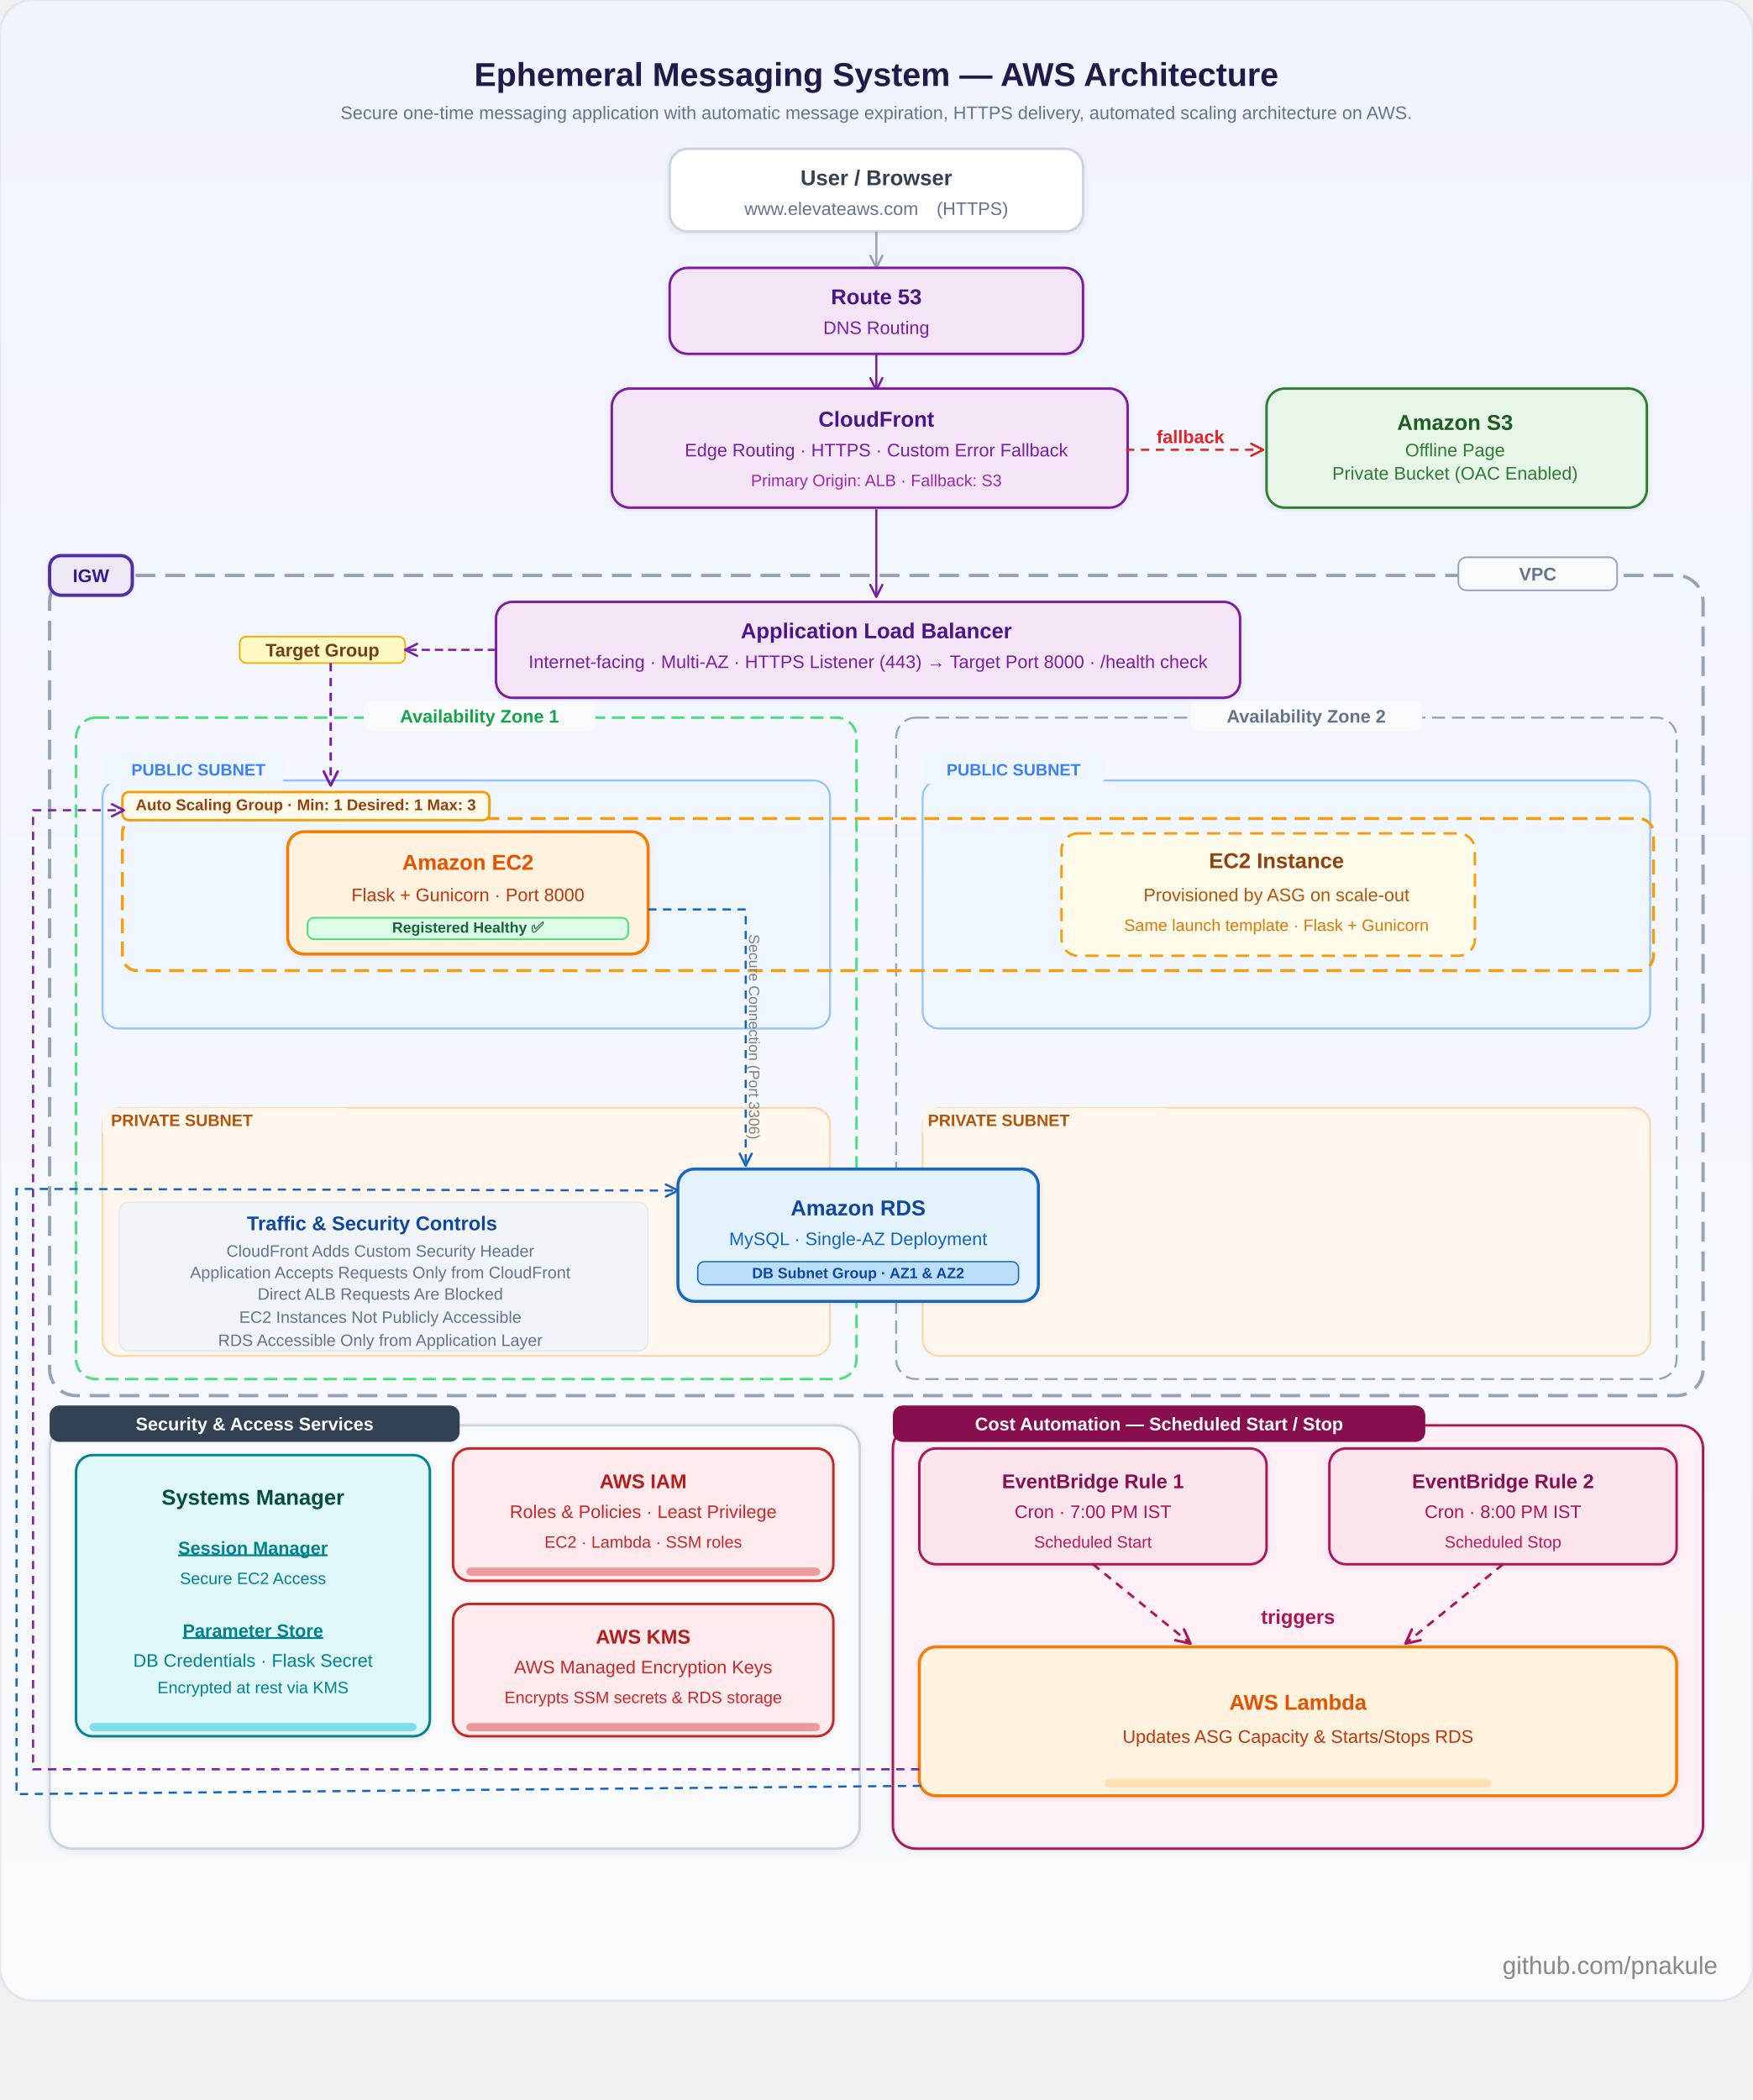
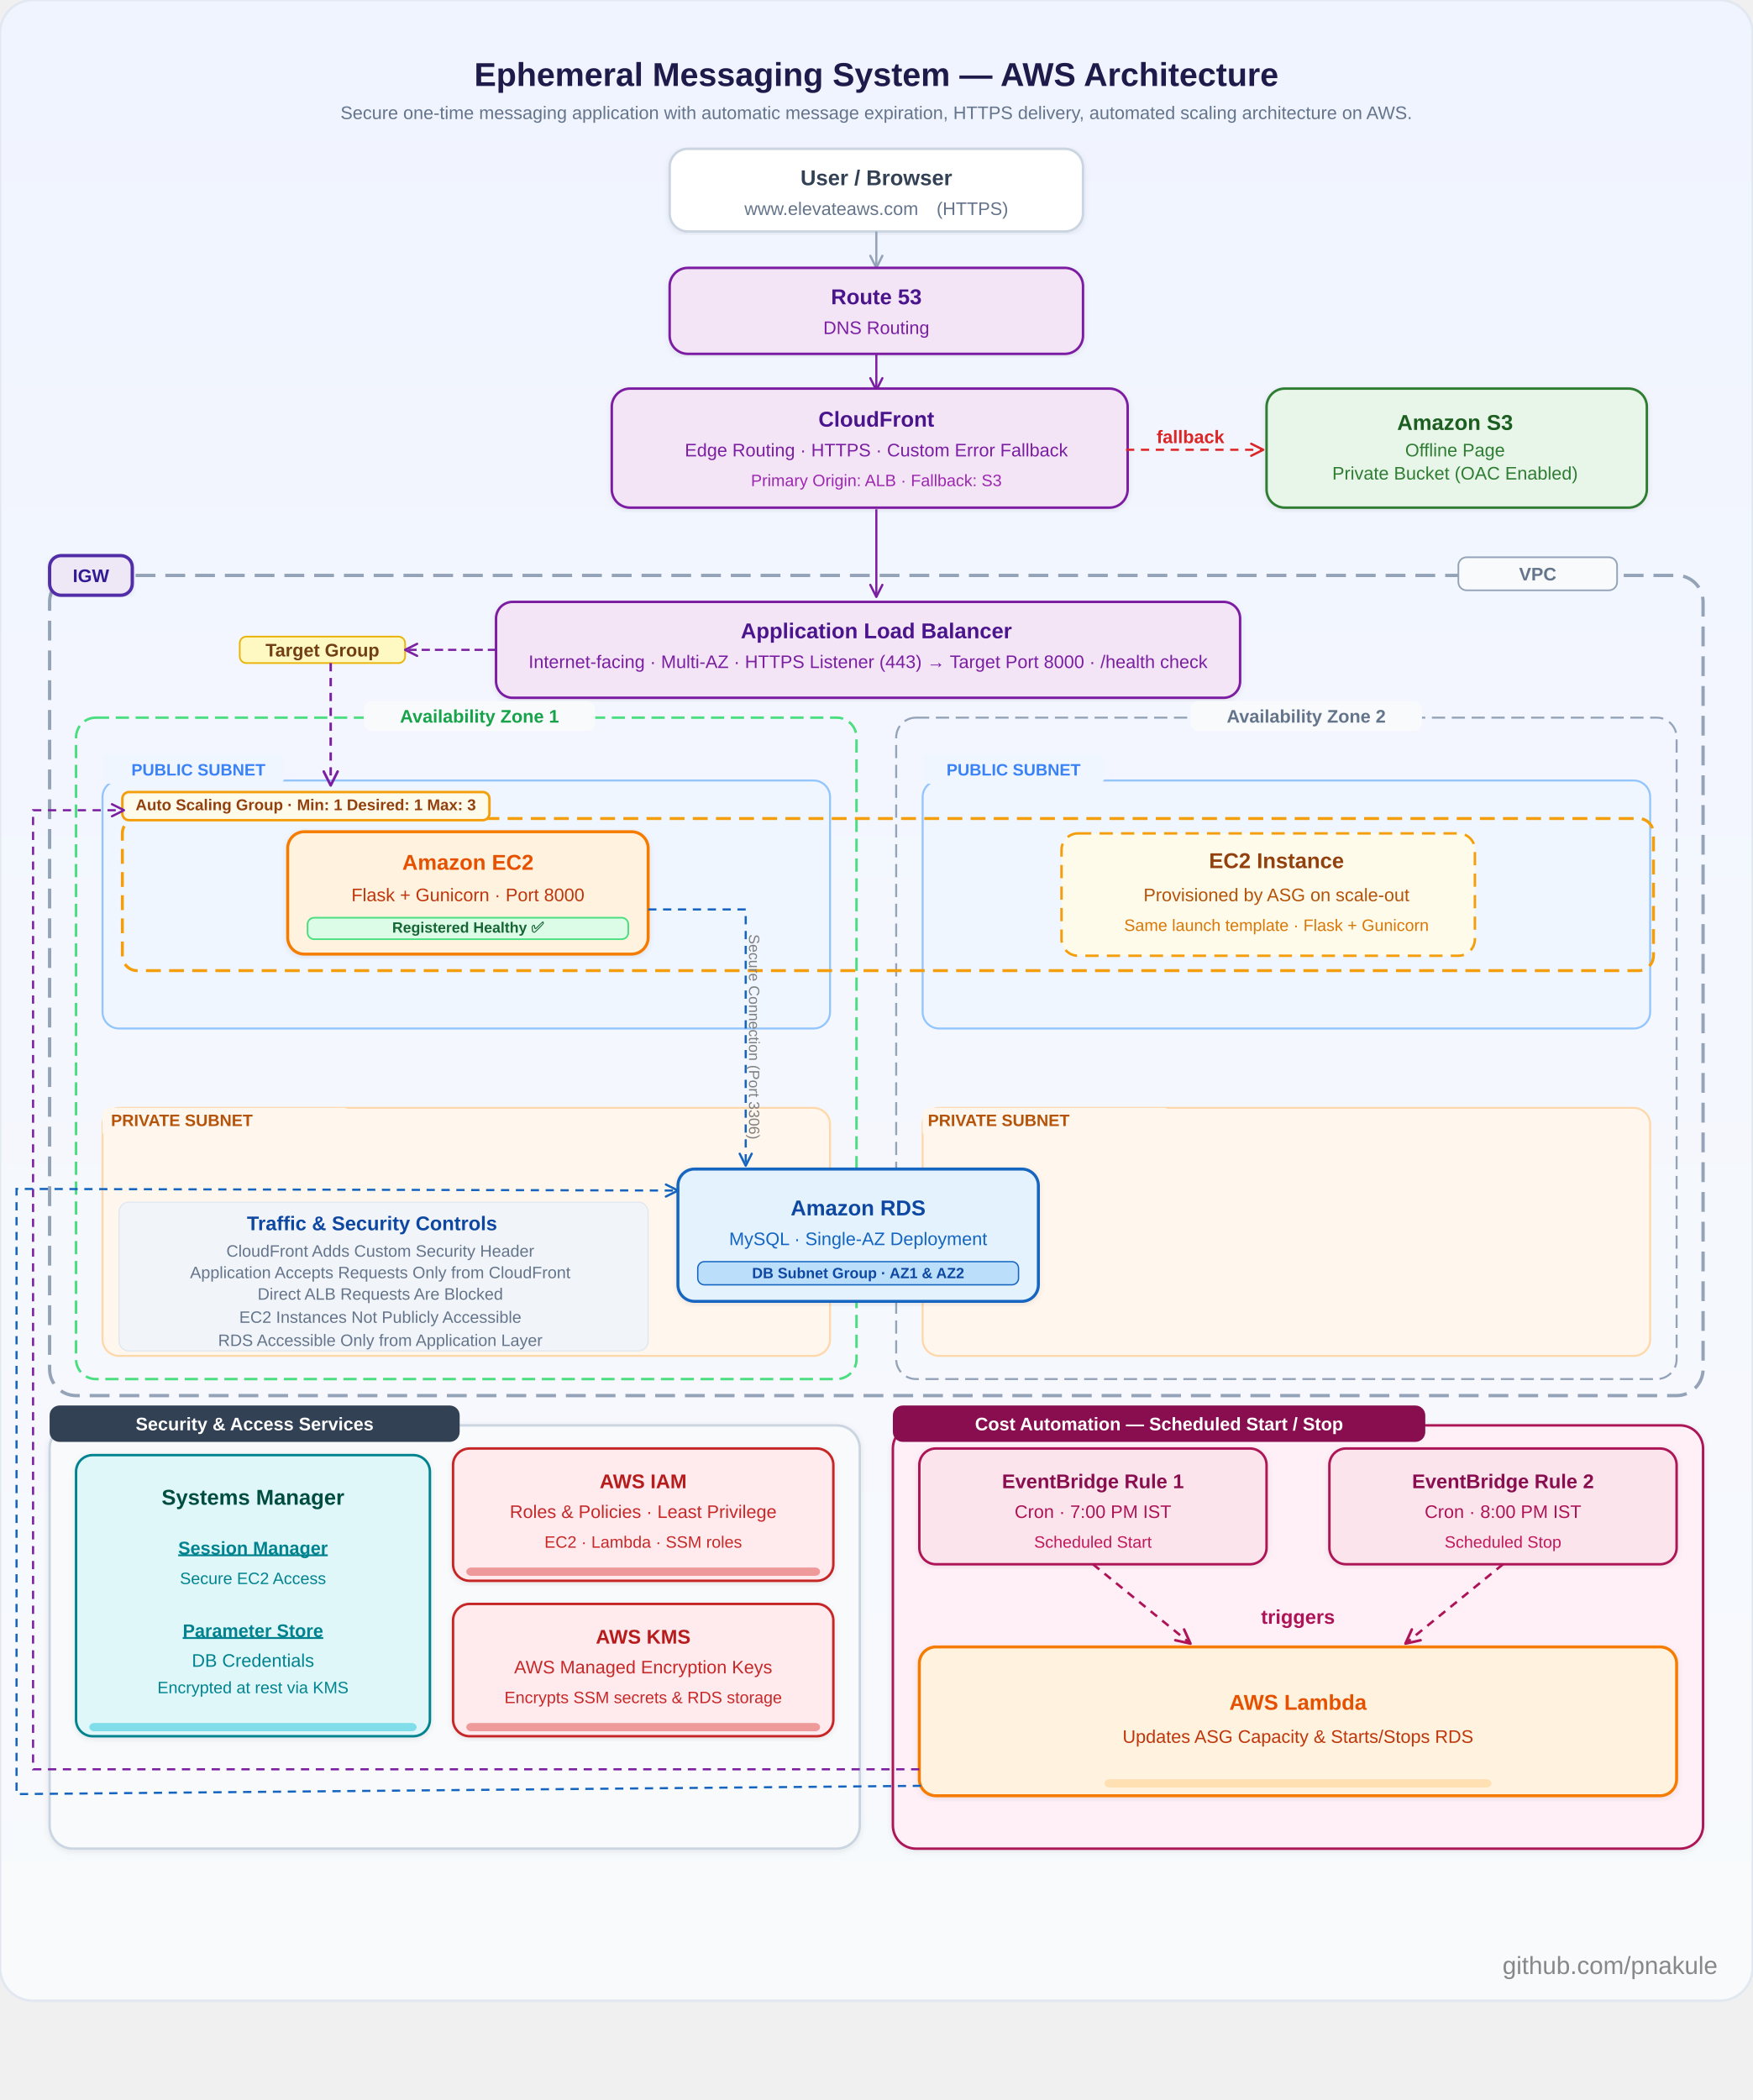
<svg xmlns="http://www.w3.org/2000/svg" width="1060" height="1270" viewBox="0 0 1060 1270" font-family="'Segoe UI', system-ui, Arial, sans-serif">
  <defs>
    <linearGradient id="bgGrad" x1="0" y1="0" x2="0" y2="1">
      <stop offset="0%" stop-color="#f0f4ff" />
      <stop offset="100%" stop-color="#f8fafc" />
    </linearGradient>
    <filter id="shadow" x="-8%" y="-8%" width="116%" height="116%">
      <feDropShadow dx="0" dy="2" stdDeviation="4" flood-color="#0000001a" />
    </filter>
    <filter id="shadow-sm" x="-4%" y="-4%" width="108%" height="108%">
      <feDropShadow dx="0" dy="1" stdDeviation="2" flood-color="#00000014" />
    </filter>
    <marker id="arr" viewBox="0 0 10 10" refX="9" refY="5" markerWidth="7" markerHeight="7" orient="auto-start-reverse">
      <path d="M1 1L9 5L1 9" fill="none" stroke="#94a3b8" stroke-width="1.5" stroke-linecap="round" stroke-linejoin="round" />
    </marker>
    <marker id="arr-purple" viewBox="0 0 10 10" refX="9" refY="5" markerWidth="7" markerHeight="7" orient="auto-start-reverse">
      <path d="M1 1L9 5L1 9" fill="none" stroke="#7B1FA2" stroke-width="1.5" stroke-linecap="round" stroke-linejoin="round" />
    </marker>
    <marker id="arr-navy" viewBox="0 0 10 10" refX="9" refY="5" markerWidth="7" markerHeight="7" orient="auto-start-reverse">
      <path d="M1 1L9 5L1 9" fill="none" stroke="#1565C0" stroke-width="1.5" stroke-linecap="round" stroke-linejoin="round" />
    </marker>
    <marker id="arr-red" viewBox="0 0 10 10" refX="9" refY="5" markerWidth="7" markerHeight="7" orient="auto-start-reverse">
      <path d="M1 1L9 5L1 9" fill="none" stroke="#dc2626" stroke-width="1.5" stroke-linecap="round" stroke-linejoin="round" />
    </marker>
    <marker id="arr-pink" viewBox="0 0 10 10" refX="9" refY="5" markerWidth="7" markerHeight="7" orient="auto-start-reverse">
      <path d="M1 1L9 5L1 9" fill="none" stroke="#AD1457" stroke-width="1.5" stroke-linecap="round" stroke-linejoin="round" />
    </marker>
    <marker id="arr-amber" viewBox="0 0 10 10" refX="9" refY="5" markerWidth="7" markerHeight="7" orient="auto-start-reverse">
      <path d="M1 1L9 5L1 9" fill="none" stroke="#B45309" stroke-width="1.5" stroke-linecap="round" stroke-linejoin="round" />
    </marker>
  </defs>
  <rect width="1060" height="1210" rx="20" fill="url(#bgGrad)" stroke="#e2e8f0" stroke-width="1.5" />
  <text x="530" y="52" text-anchor="middle" font-size="20" font-weight="700" fill="#1e1b4b">Ephemeral Messaging System — AWS Architecture</text>
  <text x="530" y="72" text-anchor="middle" font-size="11" fill="#64748b">Secure one-time messaging application with automatic message expiration, HTTPS delivery, automated scaling architecture on AWS.</text>
  <rect x="405" y="90" width="250" height="50" rx="11" fill="#ffffff" stroke="#cbd5e1" stroke-width="1.5" filter="url(#shadow-sm)" />
  <text x="530" y="112" text-anchor="middle" font-size="13" font-weight="700" fill="#334155">User / Browser</text>
  <text x="530" y="130" text-anchor="middle" font-size="11" fill="#64748b">
    <tspan>www.elevateaws.com</tspan>
    <tspan dx="8">(HTTPS)</tspan>
  </text>
  <line x1="530" y1="140" x2="530" y2="162" stroke="#94a3b8" stroke-width="1.3" marker-end="url(#arr)" />
  <rect x="405" y="162" width="250" height="52" rx="11" fill="#F3E5F5" stroke="#7B1FA2" stroke-width="1.5" filter="url(#shadow-sm)" />
  <text x="530" y="184" text-anchor="middle" font-size="13" font-weight="700" fill="#4A148C">Route 53</text>
  <text x="530" y="202" text-anchor="middle" font-size="11" fill="#7B1FA2">DNS Routing</text>
  <line x1="530" y1="214" x2="530" y2="236" stroke="#7B1FA2" stroke-width="1.3" marker-end="url(#arr-purple)" />
  <rect x="370" y="235" width="312" height="72" rx="11" fill="#F3E5F5" stroke="#7B1FA2" stroke-width="1.5" filter="url(#shadow-sm)" />
  <text x="530" y="258" text-anchor="middle" font-size="13" font-weight="700" fill="#4A148C">CloudFront</text>
  <text x="530" y="276" text-anchor="middle" font-size="11" fill="#7B1FA2"> Edge Routing · HTTPS · Custom Error Fallback </text>
  <text x="530" y="294" text-anchor="middle" font-size="10" fill="#9C27B0">Primary Origin: ALB · Fallback: S3 </text>
  <path d="M681,272 L764,272" fill="none" stroke="#dc2626" stroke-width="1.3" stroke-dasharray="5 4" marker-end="url(#arr-red)" />
  <text x="720" y="268" text-anchor="middle" font-size="11" fill="#dc2626" font-weight="600">fallback</text>
  <rect x="766" y="235" width="230" height="72" rx="11" fill="#E8F5E9" stroke="#2E7D32" stroke-width="1.5" filter="url(#shadow-sm)" />
  <text x="880" y="260" text-anchor="middle" font-size="13" font-weight="700" fill="#1B5E20">Amazon S3</text>
  <text x="880" y="276" text-anchor="middle" font-size="11" fill="#2E7D32">Offline Page</text>
  <text x="880" y="290" text-anchor="middle" font-size="11" fill="#2E7D32">Private Bucket (OAC Enabled)</text>
  <path d="M530,308 L530,361" fill="none" stroke="#7B1FA2" stroke-width="1.3" marker-end="url(#arr-purple)" />
  <rect x="30" y="348" width="1000" height="496" rx="16" fill="none" stroke="#94a3b8" stroke-width="2" stroke-dasharray="12 6" />
  <rect x="882" y="337" width="96" height="20" rx="5" fill="#f8fafc" stroke="#94a3b8" stroke-width="1" />
  <text x="930" y="351" text-anchor="middle" font-size="11" fill="#64748b" font-weight="700">VPC</text>
  <rect x="30" y="336" width="50" height="24" rx="7" fill="#EDE7F6" stroke="#512DA8" stroke-width="2" filter="url(#shadow-sm)" />
  <text x="55" y="352" text-anchor="middle" font-size="11" font-weight="700" fill="#311B92">IGW</text>
  <rect x="300" y="364" width="450" height="58" rx="10" fill="#F3E5F5" stroke="#7B1FA2" stroke-width="1.5" filter="url(#shadow-sm)" />
  <text x="530" y="386" text-anchor="middle" font-size="13" font-weight="700" fill="#4A148C">Application Load Balancer</text>
  <text x="525" y="404" text-anchor="middle" font-size="11" fill="#7B1FA2">Internet-facing · Multi-AZ · HTTPS Listener (443) → Target Port 8000 · /health check</text>
  <rect x="145" y="385" width="100" height="16" rx="4" fill="#FEF9C3" stroke="#EAB308" stroke-width="1" />
  <text x="195" y="397" text-anchor="middle" font-size="11" fill="#713F12" font-weight="700">Target Group</text>
  <rect x="46" y="434" width="472" height="400" rx="12" fill="none" stroke="#4ADE80" stroke-width="1.5" stroke-dasharray="8 4" />
  <rect x="220" y="424" width="140" height="18" rx="5" fill="#f8fafc" />
  <text x="290" y="437" text-anchor="middle" font-size="11" font-weight="700" fill="#16a34a">Availability Zone 1</text>
  <rect x="542" y="434" width="472" height="400" rx="12" fill="none" stroke="#94a3b8" stroke-width="1.2" stroke-dasharray="8 4" />
  <rect x="720" y="424" width="140" height="18" rx="5" fill="#f8fafc" />
  <text x="790" y="437" text-anchor="middle" font-size="11" font-weight="700" fill="#64748b">Availability Zone 2</text>
  <rect x="62" y="472" width="440" height="150" rx="10" fill="#EFF6FF" stroke="#93C5FD" stroke-width="1.2" />
  <rect x="62" y="456" width="110" height="18" rx="4" fill="#EFF6FF" />
  <text x="120" y="469" text-anchor="middle" font-size="10" fill="#3B82F6" font-weight="700">PUBLIC SUBNET</text>
  <rect x="558" y="472" width="440" height="150" rx="10" fill="#EFF6FF" stroke="#93C5FD" stroke-width="1.2" />
  <rect x="558" y="456" width="110" height="18" rx="4" fill="#EFF6FF" />
  <text x="613" y="469" text-anchor="middle" font-size="10" fill="#3B82F6" font-weight="700">PUBLIC SUBNET</text>
  <rect x="74" y="495" width="926" height="92" rx="9" fill="none" stroke="#F59E0B" stroke-width="1.8" stroke-dasharray="9 5" />
  <rect x="74" y="479" width="222" height="17" rx="4" fill="#FFFBEB" stroke="#F59E0B" stroke-width="1.5" />
  <text x="82" y="490" font-size="9.5" fill="#92400E" font-weight="700">Auto Scaling Group  ·  Min: 1  Desired: 1  Max: 3</text>
  <rect x="174" y="503" width="218" height="74" rx="10" fill="#FFF3E0" stroke="#F57C00" stroke-width="1.8" filter="url(#shadow-sm)" />
  <text x="283" y="526" text-anchor="middle" font-size="13" font-weight="700" fill="#E65100">Amazon EC2</text>
  <text x="283" y="545" text-anchor="middle" font-size="11" fill="#BF360C">Flask + Gunicorn · Port 8000</text>
  <rect x="186" y="555" width="194" height="13" rx="4" fill="#DCFCE7" stroke="#4ADE80" stroke-width="1" />
  <text x="283" y="564" text-anchor="middle" font-size="9" fill="#166534" font-weight="700">Registered Healthy ✅</text>
  <rect x="642" y="504" width="250" height="74" rx="10" fill="#FFFBEB" stroke="#F59E0B" stroke-width="1.5" stroke-dasharray="8 5" />
  <text x="772" y="525" text-anchor="middle" font-size="13" font-weight="600" fill="#92400E">EC2 Instance</text>
  <text x="772" y="545" text-anchor="middle" font-size="11" fill="#B45309">Provisioned by ASG on scale-out</text>
  <text x="772" y="563" text-anchor="middle" font-size="10" fill="#D97706">Same launch template · Flask + Gunicorn</text>
  <path d="M200,401 L200,475" fill="none" stroke="#7B1FA2" stroke-width="1.5" stroke-dasharray="5 4" marker-end="url(#arr-purple)" />
  <rect x="62" y="670" width="440" height="150" rx="10" fill="#FFF7ED" stroke="#FED7AA" stroke-width="1.2" />
  <rect x="62" y="670" width="150" height="18" rx="4" fill="#FFF7ED" />
  <text x="110" y="681" text-anchor="middle" font-size="10" fill="#B45309" font-weight="700">PRIVATE SUBNET</text>
  <g id="notes-block" transform="translate(-10,-13)">
    <rect x="82" y="740" width="320" height="90" rx="6" fill="#F1F5F9" stroke="#E2E8F0" stroke-width="0.8" />
    <text x="235" y="757" text-anchor="middle" font-size="12" font-weight="700" fill="#0D47A1">Traffic &amp; Security Controls</text>
    <text x="240" y="773" text-anchor="middle" font-size="10" fill="#64748B"> CloudFront Adds Custom Security Header 
  </text>
    <text x="240" y="786" text-anchor="middle" font-size="10" fill="#64748B"> Application Accepts Requests Only from CloudFront
  </text>
    <text x="240" y="799" text-anchor="middle" font-size="10" fill="#64748B">  Direct ALB Requests Are Blocked  
  </text>
    <text x="240" y="813" text-anchor="middle" font-size="10" fill="#64748B">EC2 Instances Not Publicly Accessible 
  </text>
    <text x="240" y="827" text-anchor="middle" font-size="10" fill="#64748B">
     RDS Accessible Only from Application Layer
  </text>
  </g>
  <rect x="558" y="670" width="440" height="150" rx="10" fill="#FFF7ED" stroke="#FED7AA" stroke-width="1.2" />
  <rect x="558" y="670" width="150" height="18" rx="4" fill="#FFF7ED" />
  <text x="604" y="681" text-anchor="middle" font-size="10" fill="#B45309" font-weight="700">PRIVATE SUBNET</text>
  <g id="rds-box" transform="translate(330,90)">
    <rect x="80" y="617" width="218" height="80" rx="10" fill="#E3F2FD" stroke="#1565C0" stroke-width="1.8" filter="url(#shadow-sm)" />
    <text x="189" y="645" text-anchor="middle" font-size="13" font-weight="700" fill="#0D47A1">
    Amazon RDS
  </text>
    <text x="189" y="663" text-anchor="middle" font-size="11" fill="#1565C0">
    MySQL · Single-AZ Deployment
  </text>
    <rect x="92" y="673" width="194" height="14" rx="4" fill="#BBDEFB" stroke="#1565C0" stroke-width="0.8" />
    <text x="189" y="683" text-anchor="middle" font-size="9" font-weight="700" fill="#0D47A1">
    DB Subnet Group · AZ1 &amp; AZ2
  </text>
  </g>
  <polyline points="392,550 451,550 451,705" fill="none" stroke="#1565C0" stroke-width="1.3" stroke-dasharray="5 4" marker-end="url(#arr-navy)" />
  <text x="400" y="642" font-size="9" fill="grey" transform="rotate(90 465 630)">
  Secure Connection (Port 3306)
</text>
  <path d="M300,393 L245,393" fill="none" stroke="#7B1FA2" stroke-width="1.3" stroke-dasharray="5 3" marker-end="url(#arr-purple)" />
  <rect x="30" y="862" width="490" height="256" rx="14" fill="#F8FAFC" stroke="#CBD5E1" stroke-width="1.5" filter="url(#shadow-sm)" />
  <rect x="30" y="850" width="248" height="22" rx="6" fill="#334155" />
  <text x="154" y="865" text-anchor="middle" font-size="11" fill="#ffffff" font-weight="700">Security &amp; Access Services</text>
  <rect x="274" y="876" width="230" height="80" rx="10" fill="#FFEBEE" stroke="#C62828" stroke-width="1.5" filter="url(#shadow-sm)" />
  <text x="389" y="900" text-anchor="middle" font-size="12" font-weight="700" fill="#B71C1C">AWS IAM</text>
  <text x="389" y="918" text-anchor="middle" font-size="11" fill="#C62828">Roles &amp; Policies · Least Privilege</text>
  <text x="389" y="936" text-anchor="middle" font-size="10" fill="#C62828">EC2 · Lambda · SSM roles</text>
  <rect x="282" y="948" width="214" height="5" rx="3" fill="#EF9A9A" />
  <rect x="46" y="880" width="214" height="170" rx="10" fill="#E0F7FA" stroke="#00838F" stroke-width="1.5" filter="url(#shadow-sm)" />
  <text x="153" y="910" text-anchor="middle" font-size="13" font-weight="700" fill="#004D40">Systems Manager</text>
  <text x="153" y="940" text-anchor="middle" font-size="11" fill="#00838F" font-weight="bold" text-decoration="underline">Session Manager</text>
  <text x="153" y="958" text-anchor="middle" font-size="10" fill="#00838F">Secure EC2 Access</text>
  <text x="153" y="990" text-anchor="middle" font-size="11" fill="#00838F" font-weight="bold" text-decoration="underline">Parameter Store</text>
-   <text x="153" y="1008" text-anchor="middle" font-size="11" fill="#00838F">DB Credentials · Flask Secret</text>
+   <text x="153" y="1008" text-anchor="middle" font-size="11" fill="#00838F">DB Credentials</text>
  <text x="153" y="1024" text-anchor="middle" font-size="10" fill="#00838F">Encrypted at rest via KMS</text>
  <rect x="54" y="1042" width="198" height="5" rx="3" fill="#80DEEA" />
  <rect x="274" y="970" width="230" height="80" rx="10" fill="#FFEBEE" stroke="#C62828" stroke-width="1.5" filter="url(#shadow-sm)" />
  <text x="389" y="994" text-anchor="middle" font-size="12" font-weight="700" fill="#B71C1C">AWS KMS</text>
  <text x="389" y="1012" text-anchor="middle" font-size="11" fill="#C62828">AWS Managed Encryption Keys</text>
  <text x="389" y="1030" text-anchor="middle" font-size="10" fill="#C62828">Encrypts SSM secrets &amp; RDS storage</text>
  <rect x="282" y="1042" width="214" height="5" rx="3" fill="#EF9A9A" />
  <rect x="540" y="862" width="490" height="256" rx="14" fill="#FFF0F7" stroke="#AD1457" stroke-width="1.5" filter="url(#shadow-sm)" />
  <rect x="540" y="850" width="322" height="22" rx="6" fill="#880E4F" />
  <text x="701" y="865" text-anchor="middle" font-size="11" fill="#ffffff" font-weight="700">Cost Automation — Scheduled Start / Stop</text>
  <rect x="556" y="876" width="210" height="70" rx="10" fill="#FCE4EC" stroke="#AD1457" stroke-width="1.5" filter="url(#shadow-sm)" />
  <text x="661" y="900" text-anchor="middle" font-size="12" font-weight="700" fill="#880E4F">EventBridge Rule 1</text>
  <text x="661" y="918" text-anchor="middle" font-size="11" fill="#AD1457">Cron · 7:00 PM IST</text>
  <text x="661" y="936" text-anchor="middle" font-size="10" fill="#C2185B">  Scheduled Start</text>
  <rect x="804" y="876" width="210" height="70" rx="10" fill="#FCE4EC" stroke="#AD1457" stroke-width="1.5" filter="url(#shadow-sm)" />
  <text x="909" y="900" text-anchor="middle" font-size="12" font-weight="700" fill="#880E4F">EventBridge Rule 2</text>
  <text x="909" y="918" text-anchor="middle" font-size="11" fill="#AD1457">Cron · 8:00 PM IST</text>
  <text x="909" y="936" text-anchor="middle" font-size="10" fill="#C2185B">  Scheduled Stop</text>
  <line x1="661" y1="946" x2="720" y2="994" stroke="#AD1457" stroke-width="1.5" stroke-dasharray="5 4" marker-end="url(#arr-pink)" />
  <line x1="909" y1="946" x2="850" y2="994" stroke="#AD1457" stroke-width="1.5" stroke-dasharray="5 4" marker-end="url(#arr-pink)" />
  <text x="785" y="982" text-anchor="middle" font-size="12" fill="#AD1457" font-weight="600">triggers</text>
  <rect x="556" y="996" width="458" height="90" rx="10" fill="#FFF3E0" stroke="#F57C00" stroke-width="1.8" filter="url(#shadow-sm)" />
  <text x="785" y="1034" text-anchor="middle" font-size="13" font-weight="700" fill="#E65100">AWS Lambda</text>
  <text x="785" y="1054" text-anchor="middle" font-size="11" fill="#BF360C"> Updates ASG Capacity &amp; Starts/Stops RDS</text>
  <rect x="668" y="1076" width="234" height="5" rx="3" fill="#FFE0B2" />
  <path d="M556,1070 L20,1070 L20,490 L75,490" fill="none" stroke="#7B1FA2" stroke-width="1.3" stroke-dasharray="5 4" marker-end="url(#arr-purple)" />
  <path d="M557,1080 L10,1085 L10,719 L410,720" fill="none" stroke="#1565C0" stroke-width="1.3" stroke-dasharray="5 4" marker-end="url(#arr-navy)" />
  <text x="98%" y="94%" text-anchor="end" font-size="15" fill="#888888" opacity="10" font-family="Arial, sans-serif">
  github.com/pnakule
</text>
</svg>
